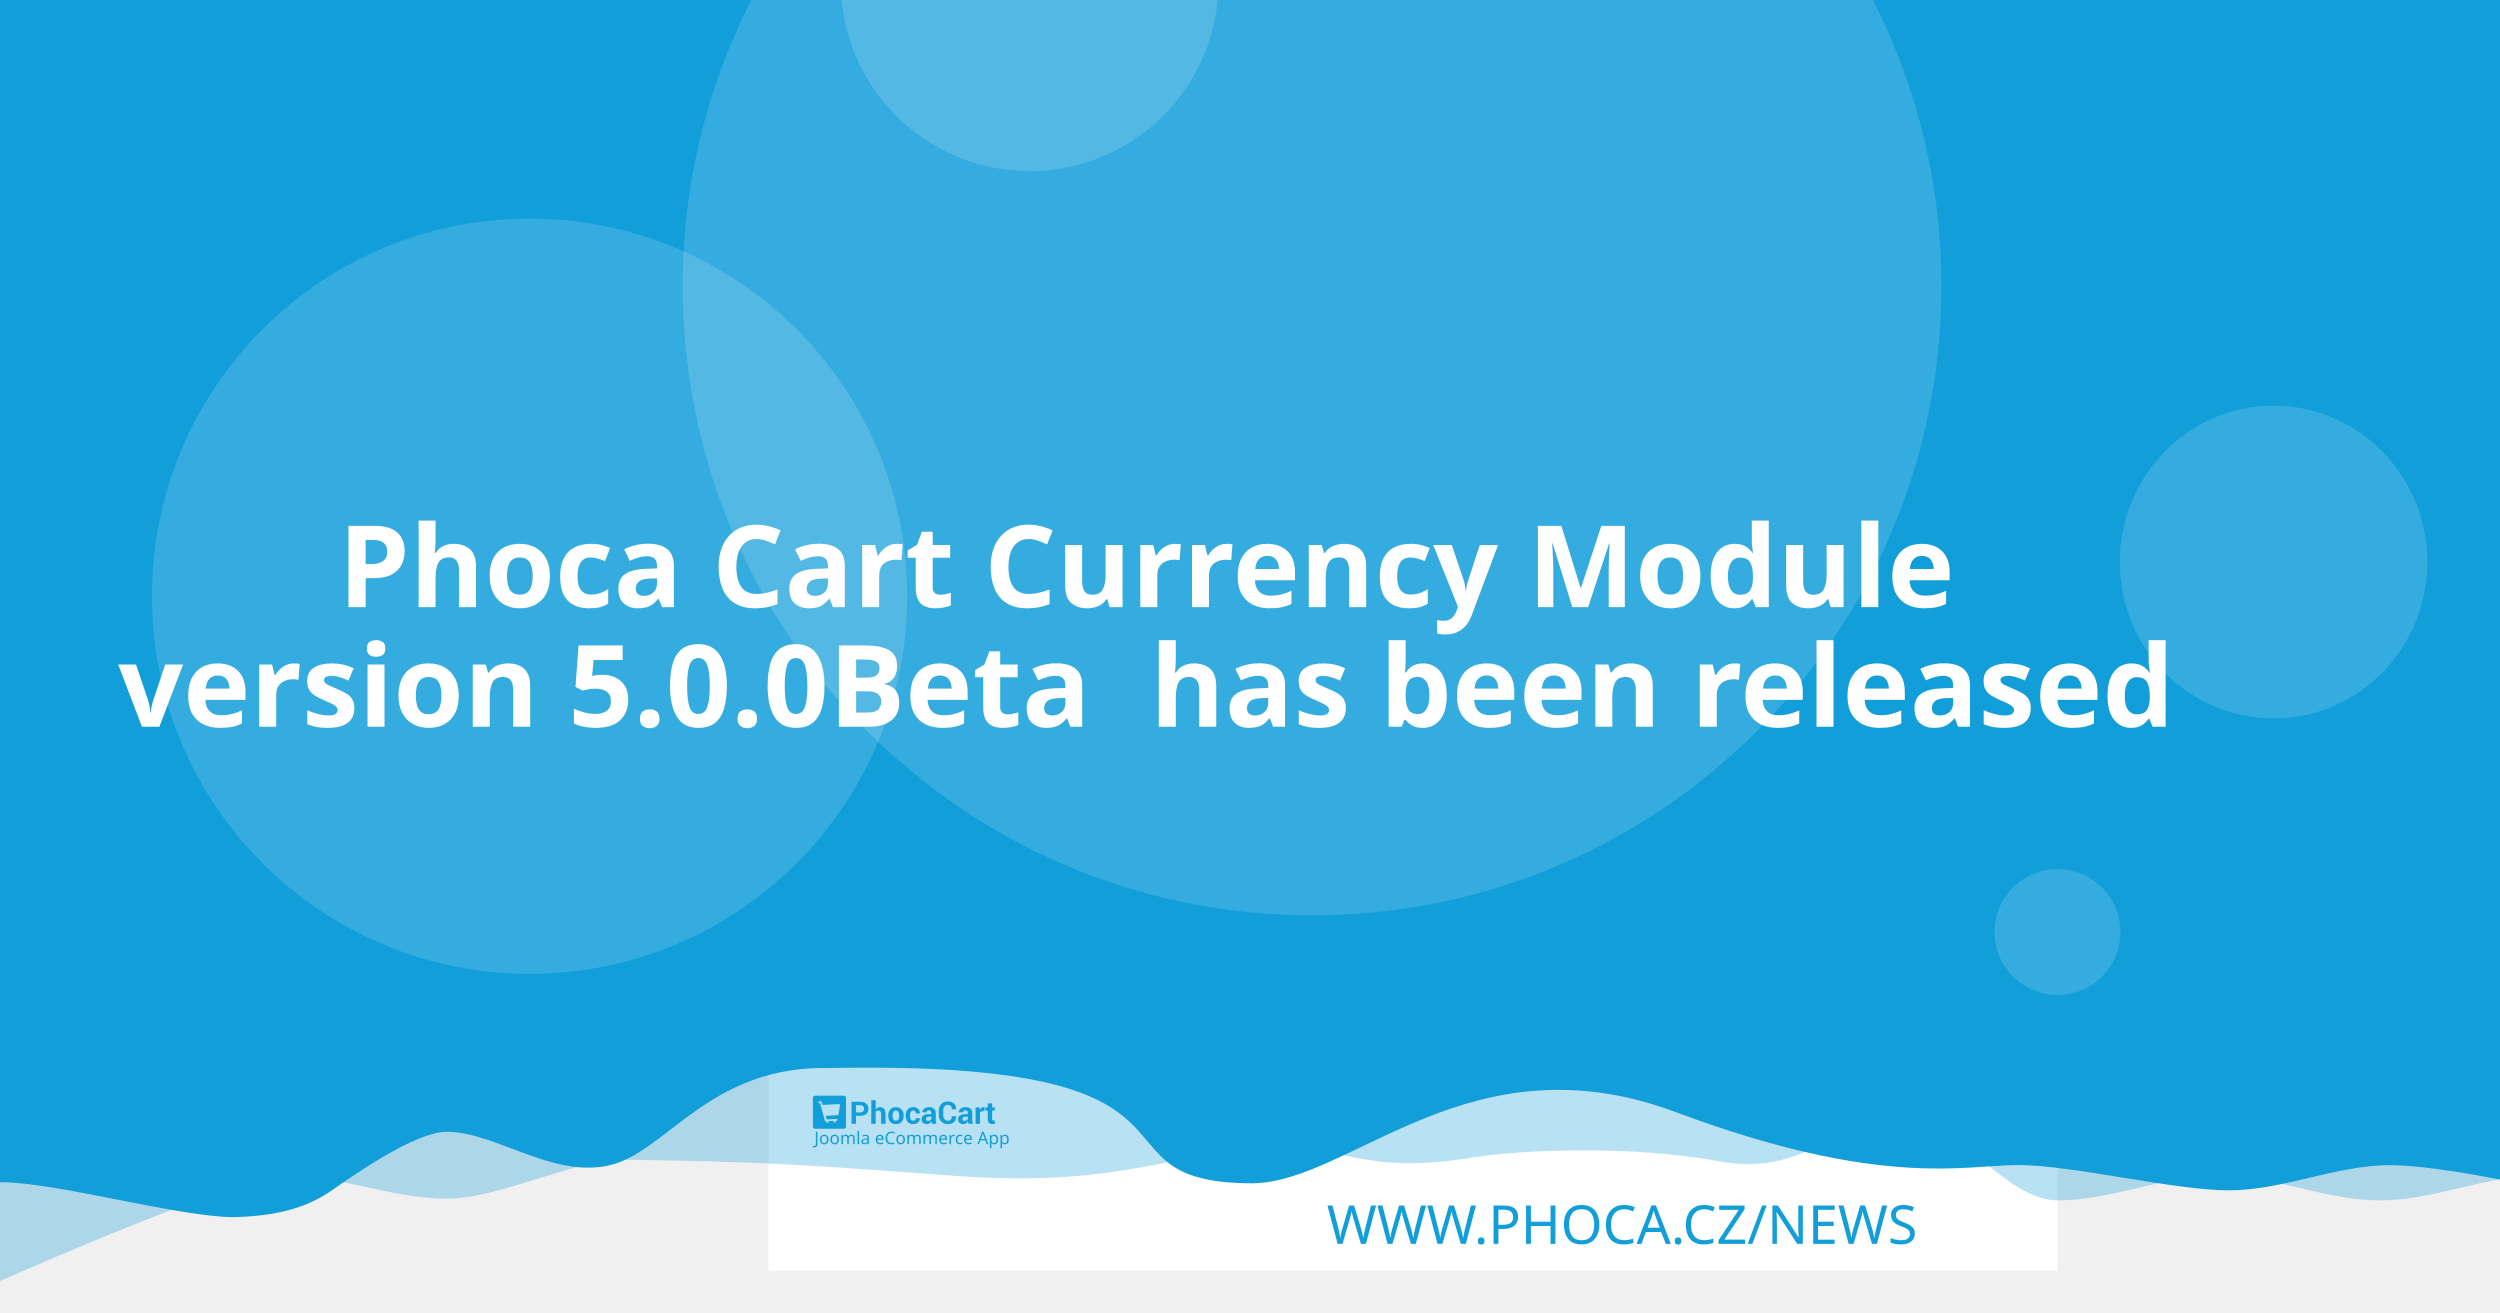
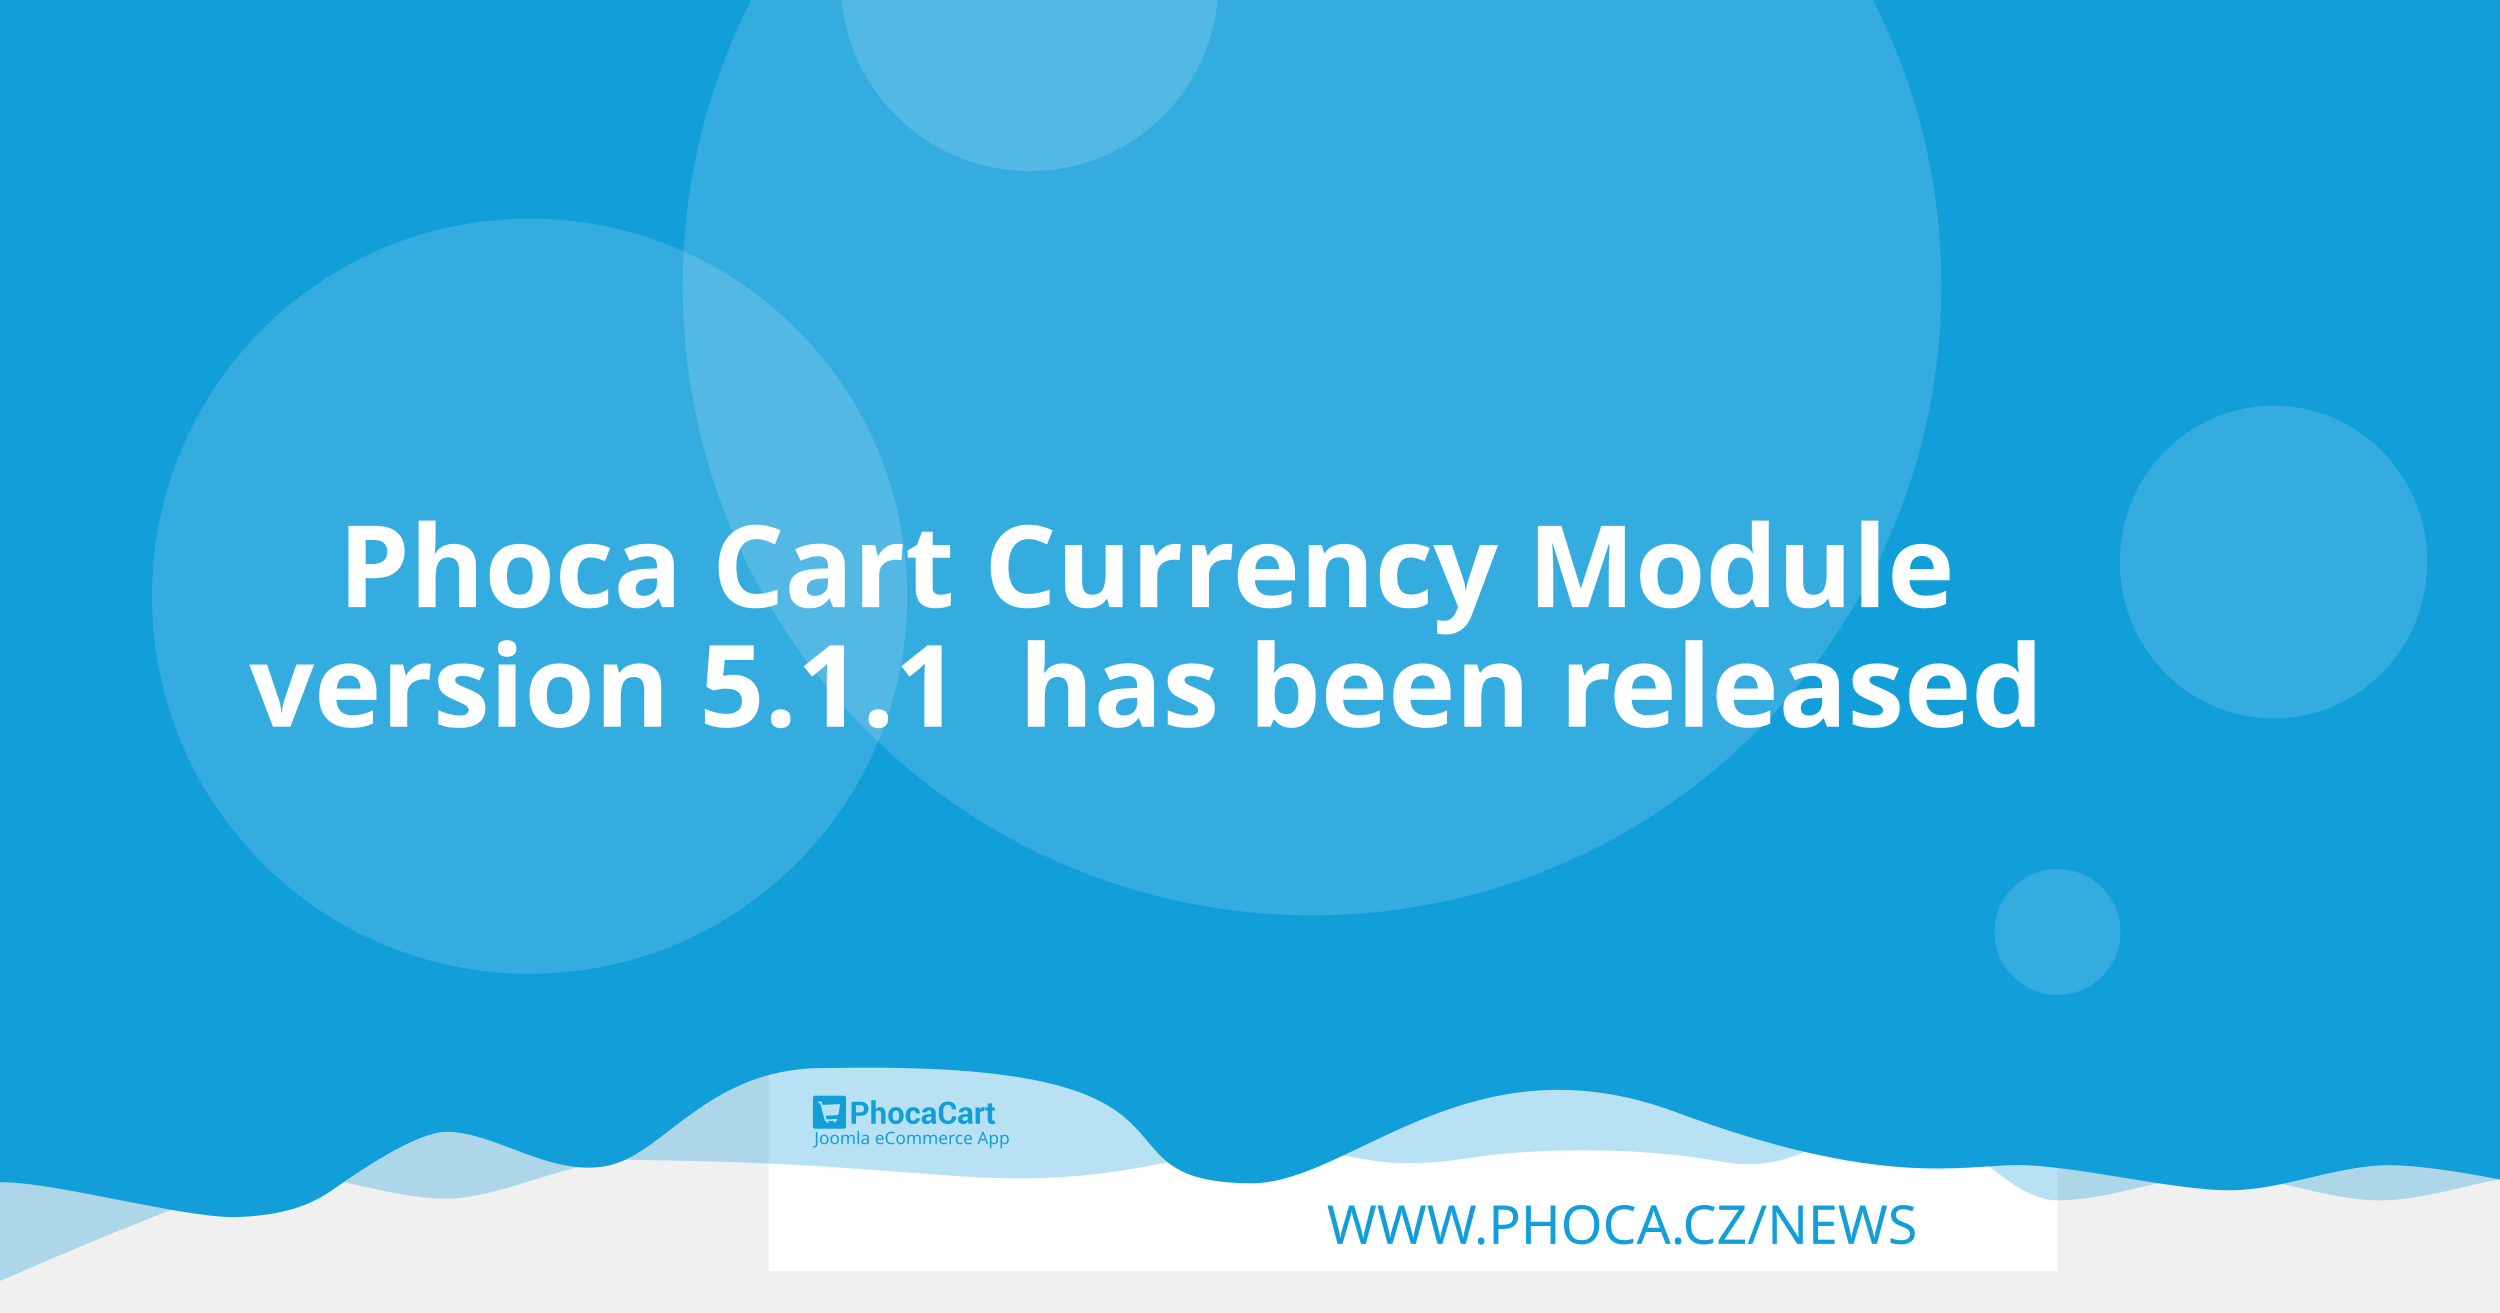
<svg xmlns="http://www.w3.org/2000/svg" width="1200" height="630" viewBox="0 0 1200 630" version="1.1" id="svg5">
  <defs id="defs2" />
  <g id="layer1">
    <path d="m 20.256,108.517 a 7.714,7.714 0 0 0 -7.714,7.714 v 97.981 a 7.714,7.714 0 0 0 7.714,7.714 h 97.976 a 7.714,7.714 0 0 0 7.714,-7.714 v -97.981 a 7.714,7.714 0 0 0 -7.714,-7.714 z m 19.435,19.56 c 0.714,-0.04 1.37,0.151 1.984,0.583 0.613,0.434 1.018,0.978 1.215,1.637 l 2.918,10.039 56.209,-2.948 c 1.002,-0.052 1.838,0.296 2.506,1.04 0.665,0.732 0.929,1.612 0.768,2.626 l -4.71,30.132 c -0.167,0.89 -0.688,1.809 -1.557,2.747 -0.869,0.95 -2.001,1.463 -3.38,1.537 l -39.707,2.079 3.671,12.389 33.562,-1.758 c 0.878,-0.049 1.633,0.215 2.28,0.783 0.632,0.583 0.971,1.312 1.019,2.19 0.046,0.878 -0.215,1.633 -0.783,2.28 -0.583,0.635 -1.312,0.974 -2.19,1.019 l -3.139,0.166 0.166,3.134 c 0.046,0.881 -0.215,1.638 -0.798,2.27 -0.571,0.647 -1.294,0.99 -2.174,1.034 -0.878,0.046 -1.635,-0.215 -2.27,-0.798 -0.647,-0.571 -0.984,-1.297 -1.03,-2.174 l -0.166,-3.134 -18.817,0.979 0.161,3.139 c 0.046,0.881 -0.212,1.638 -0.783,2.27 -0.583,0.647 -1.312,0.988 -2.19,1.034 -0.878,0.049 -1.633,-0.215 -2.28,-0.798 -0.635,-0.571 -0.974,-1.297 -1.019,-2.174 l -0.166,-3.139 -1.943,0.101 c -0.753,0.039 -1.441,-0.135 -2.079,-0.517 -0.623,-0.383 -1.068,-0.764 -1.341,-1.125 l -0.347,-0.613 -15.769,-59.624 -3.39,0.176 c -0.841,0.046 -1.586,-0.219 -2.245,-0.798 -0.659,-0.571 -1.009,-1.292 -1.055,-2.169 -0.046,-0.881 0.225,-1.635 0.824,-2.27 0.595,-0.647 1.308,-0.989 2.149,-1.034 z" style="fill:#ffffff;stroke-width:1.208;paint-order:stroke fill markers" id="path400" />
    <rect style="opacity:1;fill:#ffffff;stroke-width:6.042;stroke-linejoin:round;paint-order:stroke fill markers" id="rect723" width="618.676" height="618.676" x="368.924" y="-8.647" />
    <path id="rect4460" style="opacity:0.3;fill:#129ed9;fill-opacity:1;stroke-width:6.042;stroke-linejoin:round;paint-order:stroke fill markers" d="M 59.586,-3.814 H 1296.938 v 580.009 c 0,0 -51.556,-12.084 -77.334,-12.084 -25.778,0 -51.244,12.084 -77.335,12.084 -26.091,0 -51.556,-12.084 -77.334,-12.084 -25.778,0 -51.244,12.084 -77.335,12.084 -26.091,0 -50.615,-41.931 -76.393,-41.931 -25.778,0 -43.072,31.169 -85.504,23.256 -42.433,-7.913 -95.293,-5.729 -119.04,-1.869 -57.142,9.103 -59.508,-8.125 -105.573,-4.001 -46.065,4.124 -68.78,18.359 -145.373,12.602 -76.593,-5.757 -93.029,-6.595 -155.544,-7.578 -25.778,0 -59.826,18.693 -85.917,18.693 -26.091,0 -51.556,-11.254 -77.334,-11.254 -25.778,0 -172.338,66.428 -172.338,66.428 z" />
    <path id="rect4460-5" style="fill:#129ed9;fill-opacity:1;stroke-width:6.042;stroke-linejoin:round;paint-order:stroke fill markers" d="M -12.915,-8.647 H 1224.437 v 580.009 c 0,0 -51.556,-12.084 -77.334,-12.084 -25.778,0 -51.243,12.084 -77.334,12.084 -26.091,0 -75.228,-12.142 -101.006,-12.142 -25.778,0 -65.794,11.416 -164.408,-25.412 -98.613,-36.828 -155.373,33.433 -202.968,34.185 -85.545,-0.05 -3.558,-59.324 -203.248,-55.331 -57.687,-1.357 -78.127,40.433 -105.693,46.704 -27.566,6.271 -54.486,-16.105 -78.151,-16.105 -14.933,0 -44.462,20.77 -54.88,28.017 -10.418,7.247 -23.732,12.357 -47.124,12.95 -26.091,0 -85.565,-16.747 -111.343,-16.747 -25.778,0 -13.863,3.88 -13.863,3.88 z" />
    <circle style="opacity:0.15;fill:#ffffff;fill-opacity:1;stroke-width:6.042;stroke-linejoin:round;paint-order:stroke fill markers" id="path8376" cx="629.794" cy="137.279" r="302.088" />
    <text xml:space="preserve" style="font-style:normal;font-weight:normal;font-size:25.778px;line-height:1.25;font-family:sans-serif;fill:#129ed9;fill-opacity:1;stroke:none;stroke-width:1.208" x="953.817" y="597.071" id="text2910-3-7">
      <tspan id="tspan2908-6-5" x="953.817" y="597.071" style="font-style:normal;font-variant:normal;font-weight:300;font-stretch:normal;font-size:25.778px;font-family:Montserrat;-inkscape-font-specification:'Montserrat Light';text-align:end;text-anchor:end;fill:#129ed9;fill-opacity:1;stroke-width:1.208">WWW.PHOCA.CZ/NEWS</tspan>
    </text>
    <text xml:space="preserve" style="font-style:normal;font-variant:normal;font-weight:600;font-stretch:normal;font-size:54.666px;line-height:1.05;font-family:Rubik;-inkscape-font-specification:'Rubik Semi-Bold';fill:#ffffff;fill-opacity:1;stroke:none;stroke-width:1.577" x="600" y="234.034" id="text11252">
      <tspan x="600" y="234.034" id="tspan403" style="text-align:center;text-anchor:middle;stroke-width:1.577" />
      <tspan x="600" y="291.433" style="font-size:54.666px;text-align:center;text-anchor:middle;stroke-width:1.577" id="tspan444">Phoca Cart Currency Module</tspan>
-       <tspan x="600" y="348.833" id="tspan2906" style="font-size:54.666px;text-align:center;text-anchor:middle;stroke-width:1.577">version 5.0.0Beta
+       <tspan x="600" y="348.833" id="tspan2906" style="font-size:54.666px;text-align:center;text-anchor:middle;stroke-width:1.577">version 5.1.1
 has been released</tspan>
      <tspan x="600" y="406.232" id="tspan1994" style="font-size:54.666px;stroke-width:1.577" />
    </text>
    <circle style="opacity:0.15;fill:#ffffff;fill-opacity:1;stroke-width:6.042;stroke-linejoin:round;paint-order:stroke fill markers" id="path8376-9" cx="254.196" cy="286.191" r="181.253" />
    <circle style="opacity:0.15;fill:#ffffff;fill-opacity:1;stroke-width:6.042;stroke-linejoin:round;paint-order:stroke fill markers" id="path8376-6" cx="494.235" cy="-8.506" r="90.626" />
    <ellipse style="opacity:0.15;fill:#ffffff;fill-opacity:1;stroke-width:7.442;stroke-linejoin:round;paint-order:stroke fill markers" id="path8376-6-2" cx="1091.315" cy="269.776" rx="73.793" ry="75.059" />
    <g id="g8950" transform="matrix(0.360172,0,0,0.360172,498.6223,396.4642)" style="fill:#129ed9;fill-opacity:1;stroke-width:3.355">
      <g id="g895" transform="translate(-301.0409,359.4151)" style="fill:#129ed9;fill-opacity:1;stroke-width:3.355">
        <g transform="matrix(1.3333,0,0,-1.3333,-75.59,850.15)" fill="#ffffff" image-rendering="optimizeQuality" id="g280" style="clip-rule:evenodd;fill:#129ed9;fill-opacity:1;stroke-width:8.934;shape-rendering:geometricPrecision">
          <path d="m 99.728,617.49 v -7.994 h -4.423 v 22.031 h 8.784 c 2.532,0 4.527,-0.646 5.979,-1.937 1.452,-1.291 2.181,-2.99 2.181,-5.097 0,-2.107 -0.729,-3.801 -2.181,-5.082 -1.452,-1.281 -3.446,-1.921 -5.979,-1.921 z m 0,3.408 h 4.361 c 1.23,0 2.165,0.336 2.801,1.002 0.635,0.671 0.951,1.523 0.951,2.561 0,1.059 -0.315,1.932 -0.946,2.623 -0.63,0.687 -1.566,1.033 -2.806,1.033 H 99.728 Z" id="path262" style="fill:#129ed9;fill-opacity:1;stroke-width:3.355" />
          <path d="m 119.45,623.79 c 0.517,0.749 1.147,1.327 1.891,1.746 0.749,0.418 1.576,0.63 2.485,0.63 1.705,0 3.043,-0.568 4.02,-1.704 0.971,-1.131 1.457,-2.887 1.457,-5.252 v -9.714 h -4.418 v 9.76 c 0,1.276 -0.227,2.174 -0.677,2.706 -0.445,0.532 -1.116,0.795 -2.005,0.795 -0.605,0 -1.137,-0.108 -1.602,-0.325 -0.465,-0.217 -0.847,-0.522 -1.152,-0.919 v -12.017 h -4.418 v 23.611 h 4.418 z" id="path264" style="fill:#129ed9;fill-opacity:1;stroke-width:3.355" />
          <path d="m 131.96,617.83 c 0,2.438 0.682,4.436 2.046,5.996 1.359,1.554 3.25,2.334 5.663,2.334 2.418,0 4.315,-0.774 5.689,-2.329 1.375,-1.549 2.062,-3.553 2.062,-6.001 v -0.32 c 0,-2.458 -0.687,-4.462 -2.051,-6.011 -1.369,-1.544 -3.261,-2.319 -5.674,-2.319 -2.418,0 -4.315,0.775 -5.684,2.319 -1.364,1.549 -2.051,3.553 -2.051,6.011 z m 4.408,-0.31 c 0,-1.487 0.264,-2.68 0.785,-3.584 0.527,-0.899 1.375,-1.348 2.542,-1.348 1.142,0 1.979,0.454 2.506,1.358 0.532,0.904 0.796,2.097 0.796,3.574 v 0.315 c 0,1.446 -0.269,2.629 -0.801,3.542 -0.537,0.914 -1.38,1.374 -2.527,1.374 -1.142,0 -1.979,-0.46 -2.506,-1.379 -0.532,-0.919 -0.796,-2.102 -0.796,-3.537 z" id="path266" style="fill:#129ed9;fill-opacity:1;stroke-width:3.355" />
          <path d="m 157.01,612.59 c 0.79,0 1.421,0.227 1.891,0.682 0.475,0.454 0.713,1.064 0.713,1.828 h 4.015 l 0.041,-0.093 c 0.041,-1.653 -0.579,-3.037 -1.871,-4.152 -1.287,-1.116 -2.883,-1.673 -4.79,-1.673 -2.439,0 -4.325,0.769 -5.648,2.314 -1.318,1.544 -1.979,3.522 -1.979,5.944 v 0.449 c 0,2.412 0.656,4.395 1.974,5.944 1.317,1.554 3.198,2.329 5.638,2.329 2.02,0 3.648,-0.573 4.883,-1.725 1.235,-1.151 1.835,-2.664 1.793,-4.539 l -0.031,-0.088 h -4.026 c 0,0.842 -0.233,1.544 -0.698,2.107 -0.46,0.558 -1.101,0.837 -1.922,0.837 -1.168,0 -1.995,-0.454 -2.475,-1.358 -0.476,-0.904 -0.718,-2.071 -0.718,-3.496 v -0.454 c 0,-1.456 0.243,-2.628 0.718,-3.522 0.48,-0.888 1.312,-1.332 2.491,-1.332" id="path268" style="fill:#129ed9;fill-opacity:1;stroke-width:3.355" />
          <path d="m 175.8,609.49 c -0.165,0.372 -0.305,0.764 -0.419,1.183 -0.119,0.413 -0.202,0.837 -0.248,1.27 -0.455,-0.8 -1.054,-1.456 -1.798,-1.978 -0.739,-0.521 -1.628,-0.785 -2.656,-0.785 -1.715,0 -3.038,0.439 -3.963,1.322 -0.93,0.883 -1.395,2.086 -1.395,3.604 0,1.606 0.62,2.845 1.855,3.729 1.235,0.883 3.038,1.322 5.41,1.322 h 2.47 v 1.301 c 0,0.785 -0.207,1.394 -0.62,1.828 -0.413,0.434 -1.023,0.651 -1.834,0.651 -0.713,0 -1.266,-0.175 -1.653,-0.522 -0.393,-0.346 -0.584,-0.826 -0.584,-1.446 l -4.268,0.016 -0.016,0.093 c -0.072,1.379 0.527,2.572 1.798,3.579 1.271,1.002 2.946,1.503 5.013,1.503 1.958,0 3.545,-0.496 4.769,-1.492 1.22,-0.992 1.829,-2.406 1.829,-4.24 v -6.76 c 0,-0.769 0.062,-1.492 0.176,-2.164 0.119,-0.676 0.299,-1.348 0.553,-2.014 z m -4.046,2.943 c 0.78,0 1.468,0.191 2.077,0.574 0.605,0.382 1.013,0.826 1.225,1.332 v 2.308 h -2.47 c -0.935,0 -1.648,-0.232 -2.134,-0.702 -0.481,-0.47 -0.724,-1.033 -0.724,-1.699 0,-0.542 0.181,-0.981 0.542,-1.312 0.367,-0.336 0.858,-0.501 1.483,-0.501" id="path270" style="fill:#129ed9;fill-opacity:1;stroke-width:3.355" />
          <path d="m 199.84,617.01 0.031,-0.088 c 0.041,-2.37 -0.682,-4.25 -2.17,-5.645 -1.488,-1.394 -3.555,-2.091 -6.201,-2.091 -2.656,0 -4.811,0.852 -6.464,2.556 -1.653,1.704 -2.486,3.894 -2.486,6.579 v 4.369 c 0,2.67 0.812,4.86 2.424,6.574 1.617,1.715 3.715,2.572 6.299,2.572 2.723,0 4.852,-0.697 6.386,-2.097 1.535,-1.399 2.284,-3.305 2.243,-5.717 l -0.031,-0.088 h -4.299 c 0,1.451 -0.346,2.561 -1.044,3.336 -0.698,0.769 -1.783,1.157 -3.255,1.157 -1.323,0 -2.372,-0.537 -3.147,-1.606 -0.78,-1.074 -1.168,-2.438 -1.168,-4.1 v -4.39 c 0,-1.683 0.408,-3.057 1.225,-4.131 0.822,-1.069 1.922,-1.606 3.317,-1.606 1.38,0 2.403,0.372 3.064,1.11 0.661,0.744 0.992,1.844 0.992,3.305 z" id="path272" style="fill:#129ed9;fill-opacity:1;stroke-width:3.355" />
          <path d="m 212.27,609.49 c -0.165,0.372 -0.305,0.764 -0.419,1.183 -0.119,0.413 -0.202,0.837 -0.248,1.27 -0.455,-0.8 -1.054,-1.456 -1.798,-1.978 -0.739,-0.521 -1.628,-0.785 -2.656,-0.785 -1.716,0 -3.038,0.439 -3.963,1.322 -0.93,0.883 -1.395,2.086 -1.395,3.604 0,1.606 0.62,2.845 1.855,3.729 1.235,0.883 3.039,1.322 5.41,1.322 h 2.47 v 1.301 c 0,0.785 -0.207,1.394 -0.62,1.828 -0.413,0.434 -1.023,0.651 -1.834,0.651 -0.713,0 -1.266,-0.175 -1.654,-0.522 -0.393,-0.346 -0.584,-0.826 -0.584,-1.446 l -4.268,0.016 -0.016,0.093 c -0.072,1.379 0.527,2.572 1.798,3.579 1.271,1.002 2.945,1.503 5.013,1.503 1.958,0 3.545,-0.496 4.769,-1.492 1.22,-0.992 1.829,-2.406 1.829,-4.24 v -6.76 c 0,-0.769 0.062,-1.492 0.176,-2.164 0.119,-0.676 0.3,-1.348 0.553,-2.014 z m -4.046,2.943 c 0.78,0 1.468,0.191 2.077,0.574 0.605,0.382 1.013,0.826 1.224,1.332 v 2.308 h -2.47 c -0.935,0 -1.649,-0.232 -2.134,-0.702 -0.481,-0.47 -0.723,-1.033 -0.723,-1.699 0,-0.542 0.181,-0.981 0.542,-1.312 0.367,-0.336 0.858,-0.501 1.483,-0.501" id="path274" style="fill:#129ed9;fill-opacity:1;stroke-width:3.355" />
          <path d="m 227.92,622.06 -1.617,0.046 c -0.656,0 -1.199,-0.134 -1.623,-0.408 -0.423,-0.274 -0.744,-0.656 -0.966,-1.152 v -11.052 h -4.408 v 16.36 h 4.103 l 0.196,-2.422 c 0.382,0.857 0.883,1.528 1.494,2.009 0.61,0.48 1.312,0.723 2.108,0.723 0.223,0 0.429,-0.015 0.615,-0.052 0.186,-0.036 0.377,-0.077 0.568,-0.129 z" id="path276" style="fill:#129ed9;fill-opacity:1;stroke-width:3.355" />
          <path d="m 235.83,629.86 v -4.007 h 2.754 v -3.099 H 235.83 v -8.33 c 0,-0.635 0.129,-1.09 0.393,-1.363 0.263,-0.274 0.615,-0.408 1.059,-0.408 0.232,0 0.434,0.01 0.599,0.036 0.166,0.026 0.362,0.072 0.579,0.129 l 0.383,-3.181 c -0.445,-0.155 -0.878,-0.268 -1.302,-0.341 -0.424,-0.078 -0.884,-0.114 -1.38,-0.114 -1.524,0 -2.697,0.418 -3.519,1.255 -0.822,0.837 -1.235,2.159 -1.235,3.977 v 8.34 h -2.392 v 3.099 h 2.392 v 4.007 z" id="path278" style="fill:#129ed9;fill-opacity:1;stroke-width:3.355" />
        </g>
        <g fill="#ffffff" fill-rule="evenodd" image-rendering="optimizeQuality" stroke-width="1.934" aria-label="Joomla eCommerce App" id="g318" style="clip-rule:evenodd;fill:#129ed9;fill-opacity:1;shape-rendering:geometricPrecision">
          <path d="M 1.704,69 Q 1.151,69 0.736,68.908 0.321,68.839 -0.002,68.7 v -1.752 q 0.369,0.092 0.784,0.161 0.415,0.069 0.876,0.069 0.576,0 1.083,-0.231 0.53,-0.231 0.853,-0.807 0.323,-0.576 0.323,-1.614 v -16.368 h 2.075 v 16.206 q 0,2.374 -1.176,3.504 -1.176,1.13 -3.112,1.13 z" id="path282" style="fill:#129ed9;fill-opacity:1;stroke-width:1.934" />
          <path d="m 20.792,58.419 q 0,3.066 -1.568,4.749 -1.545,1.683 -4.196,1.683 -1.637,0 -2.928,-0.738 -1.268,-0.761 -2.006,-2.19 -0.738,-1.452 -0.738,-3.504 0,-3.066 1.545,-4.726 1.545,-1.66 4.196,-1.66 1.683,0 2.951,0.761 1.291,0.738 2.006,2.167 0.738,1.406 0.738,3.458 z m -9.336,0 q 0,2.19 0.853,3.481 0.876,1.268 2.766,1.268 1.867,0 2.743,-1.268 0.876,-1.291 0.876,-3.481 0,-2.19 -0.876,-3.435 -0.876,-1.245 -2.766,-1.245 -1.89,0 -2.743,1.245 -0.853,1.245 -0.853,3.435 z" id="path284" style="fill:#129ed9;fill-opacity:1;stroke-width:1.934" />
          <path d="m 34.739,58.419 q 0,3.066 -1.568,4.749 -1.545,1.683 -4.196,1.683 -1.637,0 -2.928,-0.738 -1.268,-0.761 -2.006,-2.19 -0.738,-1.452 -0.738,-3.504 0,-3.066 1.545,-4.726 1.545,-1.66 4.196,-1.66 1.683,0 2.951,0.761 1.291,0.738 2.006,2.167 0.738,1.406 0.738,3.458 z m -9.336,0 q 0,2.19 0.853,3.481 0.876,1.268 2.766,1.268 1.867,0 2.743,-1.268 0.876,-1.291 0.876,-3.481 0,-2.19 -0.876,-3.435 -0.876,-1.245 -2.766,-1.245 -1.89,0 -2.743,1.245 -0.853,1.245 -0.853,3.435 z" id="path286" style="fill:#129ed9;fill-opacity:1;stroke-width:1.934" />
          <path d="m 51.499,52.033 q 2.098,0 3.135,1.083 1.037,1.06 1.037,3.458 V 64.62 H 53.666 v -7.953 q 0,-2.928 -2.513,-2.928 -1.798,0 -2.582,1.037 -0.761,1.037 -0.761,3.02 V 64.62 h -2.006 v -7.953 q 0,-2.928 -2.536,-2.928 -1.867,0 -2.582,1.153 -0.715,1.153 -0.715,3.32 v 6.409 h -2.029 v -12.356 h 1.637 l 0.3,1.683 h 0.115 q 0.576,-0.968 1.545,-1.429 0.991,-0.484 2.098,-0.484 2.905,0 3.781,2.075 h 0.115 q 0.622,-1.06 1.683,-1.568 1.083,-0.507 2.282,-0.507 z" id="path288" style="fill:#129ed9;fill-opacity:1;stroke-width:1.934" />
          <path d="M 61.527,64.62 H 59.498 V 47.1 h 2.029 z" id="path290" style="fill:#129ed9;fill-opacity:1;stroke-width:1.934" />
          <path d="m 70.126,52.056 q 2.259,0 3.343,0.991 1.083,0.991 1.083,3.158 v 8.414 h -1.475 l -0.392,-1.752 h -0.092 q -0.807,1.014 -1.706,1.498 -0.876,0.484 -2.444,0.484 -1.683,0 -2.789,-0.876 -1.107,-0.899 -1.107,-2.789 0,-1.844 1.452,-2.836 1.452,-1.014 4.472,-1.107 l 2.098,-0.069 v -0.738 q 0,-1.545 -0.669,-2.144 -0.669,-0.599 -1.89,-0.599 -0.968,0 -1.844,0.3 -0.876,0.277 -1.637,0.645 l -0.622,-1.522 q 0.807,-0.438 1.913,-0.738 1.107,-0.323 2.305,-0.323 z m 0.599,6.593 q -2.305,0.092 -3.204,0.738 -0.876,0.645 -0.876,1.821 0,1.037 0.622,1.522 0.645,0.484 1.637,0.484 1.568,0 2.605,-0.853 1.037,-0.876 1.037,-2.674 v -1.107 z" id="path292" style="fill:#129ed9;fill-opacity:1;stroke-width:1.934" />
          <path d="m 89.144,52.033 q 1.591,0 2.72,0.692 1.153,0.692 1.752,1.96 0.622,1.245 0.622,2.928 v 1.222 h -8.46 q 0.046,2.098 1.06,3.204 1.037,1.083 2.882,1.083 1.176,0 2.075,-0.207 0.922,-0.231 1.89,-0.645 v 1.775 q -0.945,0.415 -1.867,0.599 -0.922,0.207 -2.19,0.207 -1.752,0 -3.112,-0.715 -1.337,-0.715 -2.098,-2.121 -0.738,-1.429 -0.738,-3.481 0,-2.029 0.669,-3.481 0.692,-1.452 1.913,-2.236 1.245,-0.784 2.882,-0.784 z m -0.023,1.66 q -1.452,0 -2.305,0.945 -0.83,0.922 -0.991,2.582 h 6.293 q -0.023,-1.568 -0.738,-2.536 -0.715,-0.991 -2.259,-0.991 z" id="path294" style="fill:#129ed9;fill-opacity:1;stroke-width:1.934" />
          <path d="m 104.71,49.751 q -2.651,0 -4.173,1.775 -1.522,1.775 -1.522,4.864 0,3.066 1.406,4.864 1.429,1.775 4.265,1.775 1.083,0 2.052,-0.184 0.968,-0.184 1.89,-0.461 v 1.798 q -0.922,0.346 -1.913,0.507 -0.968,0.161 -2.328,0.161 -2.513,0 -4.196,-1.037 -1.683,-1.037 -2.536,-2.951 -0.83,-1.913 -0.83,-4.495 0,-2.49 0.899,-4.38 0.922,-1.913 2.697,-2.974 1.775,-1.083 4.311,-1.083 2.605,0 4.541,0.968 l -0.83,1.752 q -0.761,-0.346 -1.706,-0.622 -0.922,-0.277 -2.029,-0.277 z" id="path296" style="fill:#129ed9;fill-opacity:1;stroke-width:1.934" />
          <path d="m 122.69,58.419 q 0,3.066 -1.568,4.749 -1.545,1.683 -4.196,1.683 -1.637,0 -2.928,-0.738 -1.268,-0.761 -2.006,-2.19 -0.738,-1.452 -0.738,-3.504 0,-3.066 1.545,-4.726 1.545,-1.66 4.196,-1.66 1.683,0 2.951,0.761 1.291,0.738 2.006,2.167 0.738,1.406 0.738,3.458 z m -9.336,0 q 0,2.19 0.853,3.481 0.876,1.268 2.766,1.268 1.867,0 2.743,-1.268 0.876,-1.291 0.876,-3.481 0,-2.19 -0.876,-3.435 -0.876,-1.245 -2.766,-1.245 -1.89,0 -2.743,1.245 -0.853,1.245 -0.853,3.435 z" id="path298" style="fill:#129ed9;fill-opacity:1;stroke-width:1.934" />
          <path d="m 139.45,52.033 q 2.098,0 3.135,1.083 1.037,1.06 1.037,3.458 V 64.62 h -2.006 v -7.953 q 0,-2.928 -2.513,-2.928 -1.798,0 -2.582,1.037 -0.761,1.037 -0.761,3.02 V 64.62 h -2.006 v -7.953 q 0,-2.928 -2.536,-2.928 -1.867,0 -2.582,1.153 -0.715,1.153 -0.715,3.32 v 6.409 h -2.029 v -12.356 h 1.637 l 0.3,1.683 h 0.115 q 0.576,-0.968 1.545,-1.429 0.991,-0.484 2.098,-0.484 2.905,0 3.781,2.075 h 0.115 q 0.622,-1.06 1.683,-1.568 1.083,-0.507 2.282,-0.507 z" id="path300" style="fill:#129ed9;fill-opacity:1;stroke-width:1.934" />
          <path d="m 161,52.033 q 2.098,0 3.135,1.083 1.037,1.06 1.037,3.458 V 64.62 h -2.006 v -7.953 q 0,-2.928 -2.513,-2.928 -1.798,0 -2.582,1.037 -0.761,1.037 -0.761,3.02 V 64.62 h -2.006 v -7.953 q 0,-2.928 -2.536,-2.928 -1.867,0 -2.582,1.153 -0.715,1.153 -0.715,3.32 v 6.409 h -2.029 v -12.356 h 1.637 l 0.3,1.683 h 0.115 q 0.576,-0.968 1.545,-1.429 0.991,-0.484 2.098,-0.484 2.905,0 3.781,2.075 h 0.115 q 0.622,-1.06 1.683,-1.568 1.083,-0.507 2.282,-0.507 z" id="path302" style="fill:#129ed9;fill-opacity:1;stroke-width:1.934" />
          <path d="m 173.77,52.033 q 1.591,0 2.72,0.692 1.153,0.692 1.752,1.96 0.622,1.245 0.622,2.928 v 1.222 h -8.46 q 0.046,2.098 1.06,3.204 1.037,1.083 2.882,1.083 1.176,0 2.075,-0.207 0.922,-0.231 1.89,-0.645 v 1.775 q -0.945,0.415 -1.867,0.599 -0.922,0.207 -2.19,0.207 -1.752,0 -3.112,-0.715 -1.337,-0.715 -2.098,-2.121 -0.738,-1.429 -0.738,-3.481 0,-2.029 0.669,-3.481 0.692,-1.452 1.913,-2.236 1.245,-0.784 2.882,-0.784 z m -0.023,1.66 q -1.452,0 -2.305,0.945 -0.83,0.922 -0.991,2.582 h 6.293 q -0.023,-1.568 -0.738,-2.536 -0.715,-0.991 -2.259,-0.991 z" id="path304" style="fill:#129ed9;fill-opacity:1;stroke-width:1.934" />
          <path d="m 187.76,52.033 q 0.346,0 0.738,0.046 0.415,0.023 0.715,0.092 l -0.254,1.867 q -0.3,-0.069 -0.669,-0.115 -0.346,-0.046 -0.669,-0.046 -0.945,0 -1.775,0.53 -0.83,0.507 -1.337,1.452 -0.484,0.922 -0.484,2.167 v 6.593 h -2.029 v -12.356 h 1.66 l 0.231,2.259 h 0.092 q 0.599,-1.014 1.545,-1.752 0.945,-0.738 2.236,-0.738 z" id="path306" style="fill:#129ed9;fill-opacity:1;stroke-width:1.934" />
          <path d="m 196.02,64.851 q -1.637,0 -2.928,-0.669 -1.268,-0.669 -2.006,-2.075 -0.715,-1.406 -0.715,-3.596 0,-2.282 0.761,-3.712 0.761,-1.429 2.052,-2.098 1.314,-0.669 2.974,-0.669 0.945,0 1.821,0.207 0.876,0.184 1.429,0.461 l -0.622,1.683 q -0.553,-0.207 -1.291,-0.392 -0.738,-0.184 -1.383,-0.184 -3.642,0 -3.642,4.68 0,2.236 0.876,3.435 0.899,1.176 2.651,1.176 1.014,0 1.775,-0.207 0.784,-0.207 1.429,-0.507 v 1.798 q -0.622,0.323 -1.383,0.484 -0.738,0.184 -1.798,0.184 z" id="path308" style="fill:#129ed9;fill-opacity:1;stroke-width:1.934" />
          <path d="m 206.9,52.033 q 1.591,0 2.72,0.692 1.153,0.692 1.752,1.96 0.622,1.245 0.622,2.928 v 1.222 h -8.46 q 0.046,2.098 1.06,3.204 1.037,1.083 2.882,1.083 1.176,0 2.075,-0.207 0.922,-0.231 1.89,-0.645 v 1.775 q -0.945,0.415 -1.867,0.599 -0.922,0.207 -2.19,0.207 -1.752,0 -3.112,-0.715 -1.337,-0.715 -2.098,-2.121 -0.738,-1.429 -0.738,-3.481 0,-2.029 0.669,-3.481 0.692,-1.452 1.913,-2.236 1.245,-0.784 2.882,-0.784 z m -0.023,1.66 q -1.452,0 -2.305,0.945 -0.83,0.922 -0.991,2.582 h 6.293 q -0.023,-1.568 -0.738,-2.536 -0.715,-0.991 -2.259,-0.991 z" id="path310" style="fill:#129ed9;fill-opacity:1;stroke-width:1.934" />
          <path d="m 231.73,64.62 -1.983,-5.095 h -6.524 l -1.96,5.095 h -2.098 l 6.432,-16.529 h 1.867 l 6.409,16.529 z m -4.449,-11.918 q -0.069,-0.184 -0.231,-0.669 -0.161,-0.484 -0.323,-0.991 -0.138,-0.53 -0.231,-0.807 -0.161,0.715 -0.369,1.406 -0.207,0.669 -0.346,1.06 l -1.867,4.979 h 5.21 z" id="path312" style="fill:#129ed9;fill-opacity:1;stroke-width:1.934" />
          <path d="m 241.73,52.033 q 2.282,0 3.665,1.591 1.406,1.591 1.406,4.795 0,3.158 -1.406,4.795 -1.383,1.637 -3.688,1.637 -1.429,0 -2.374,-0.53 -0.922,-0.553 -1.452,-1.268 h -0.138 q 0.046,0.392 0.092,0.991 0.046,0.599 0.046,1.037 v 5.072 h -2.029 v -17.889 h 1.66 l 0.277,1.683 h 0.092 q 0.553,-0.807 1.452,-1.36 0.899,-0.553 2.397,-0.553 z m -0.369,1.706 q -1.89,0 -2.674,1.06 -0.761,1.06 -0.807,3.227 v 0.392 q 0,2.282 0.738,3.527 0.761,1.222 2.789,1.222 1.13,0 1.844,-0.622 0.738,-0.622 1.083,-1.683 0.369,-1.083 0.369,-2.467 0,-2.121 -0.83,-3.389 -0.807,-1.268 -2.513,-1.268 z" id="path314" style="fill:#129ed9;fill-opacity:1;stroke-width:1.934" />
          <path d="m 255.91,52.033 q 2.282,0 3.665,1.591 1.406,1.591 1.406,4.795 0,3.158 -1.406,4.795 -1.383,1.637 -3.688,1.637 -1.429,0 -2.374,-0.53 -0.922,-0.553 -1.452,-1.268 h -0.138 q 0.046,0.392 0.092,0.991 0.046,0.599 0.046,1.037 v 5.072 h -2.029 v -17.889 h 1.66 l 0.277,1.683 h 0.092 q 0.553,-0.807 1.452,-1.36 0.899,-0.553 2.397,-0.553 z m -0.369,1.706 q -1.89,0 -2.674,1.06 -0.761,1.06 -0.807,3.227 v 0.392 q 0,2.282 0.738,3.527 0.761,1.222 2.789,1.222 1.13,0 1.844,-0.622 0.738,-0.622 1.083,-1.683 0.369,-1.083 0.369,-2.467 0,-2.121 -0.83,-3.389 -0.807,-1.268 -2.513,-1.268 z" id="path316" style="fill:#129ed9;fill-opacity:1;stroke-width:1.934" />
        </g>
        <path d="M 3,0 A 3,3 0 0 0 0,3 v 38.107 a 3,3 0 0 0 3,3 h 38.105 a 3,3 0 0 0 3,-3 V 3 a 3,3 0 0 0 -3,-3 z m 7.559,7.607 c 0.278,-0.015 0.533,0.059 0.771,0.227 0.239,0.169 0.396,0.38 0.473,0.637 l 1.135,3.904 21.861,-1.147 c 0.39,-0.02 0.715,0.115 0.975,0.404 0.259,0.285 0.361,0.627 0.299,1.022 l -1.832,11.719 c -0.065,0.346 -0.268,0.703 -0.605,1.068 -0.338,0.37 -0.778,0.569 -1.315,0.598 l -15.443,0.809 1.428,4.818 13.053,-0.684 c 0.341,-0.019 0.635,0.084 0.887,0.305 0.246,0.227 0.378,0.51 0.396,0.852 0.018,0.341 -0.084,0.635 -0.305,0.887 -0.227,0.247 -0.51,0.379 -0.852,0.396 l -1.221,0.064 0.064,1.219 c 0.018,0.343 -0.084,0.637 -0.311,0.883 -0.222,0.252 -0.503,0.385 -0.846,0.402 -0.341,0.018 -0.636,-0.084 -0.883,-0.311 -0.252,-0.222 -0.383,-0.504 -0.4,-0.846 l -0.064,-1.219 -7.318,0.381 0.062,1.221 c 0.018,0.343 -0.083,0.637 -0.305,0.883 -0.227,0.252 -0.51,0.384 -0.852,0.402 -0.341,0.019 -0.635,-0.084 -0.887,-0.311 -0.247,-0.222 -0.379,-0.504 -0.396,-0.846 l -0.064,-1.221 -0.756,0.039 c -0.293,0.015 -0.561,-0.052 -0.809,-0.201 -0.242,-0.149 -0.415,-0.297 -0.521,-0.438 l -0.135,-0.238 -6.133,-23.189 -1.318,0.068 C 8.066,10.184 7.776,10.082 7.52,9.856 7.263,9.634 7.127,9.354 7.11,9.012 7.092,8.67 7.197,8.377 7.43,8.13 7.661,7.878 7.939,7.745 8.266,7.727 Z" fill="#ffffff" style="fill:#129ed9;fill-opacity:1;stroke-width:8.934;paint-order:stroke fill markers" id="path334" />
      </g>
    </g>
    <circle style="opacity:0.15;fill:#ffffff;fill-opacity:1;stroke-width:6.042;stroke-linejoin:round;paint-order:stroke fill markers" id="path8376-6-2-1" cx="987.6" cy="447.37" r="30.209" />
  </g>
</svg>
